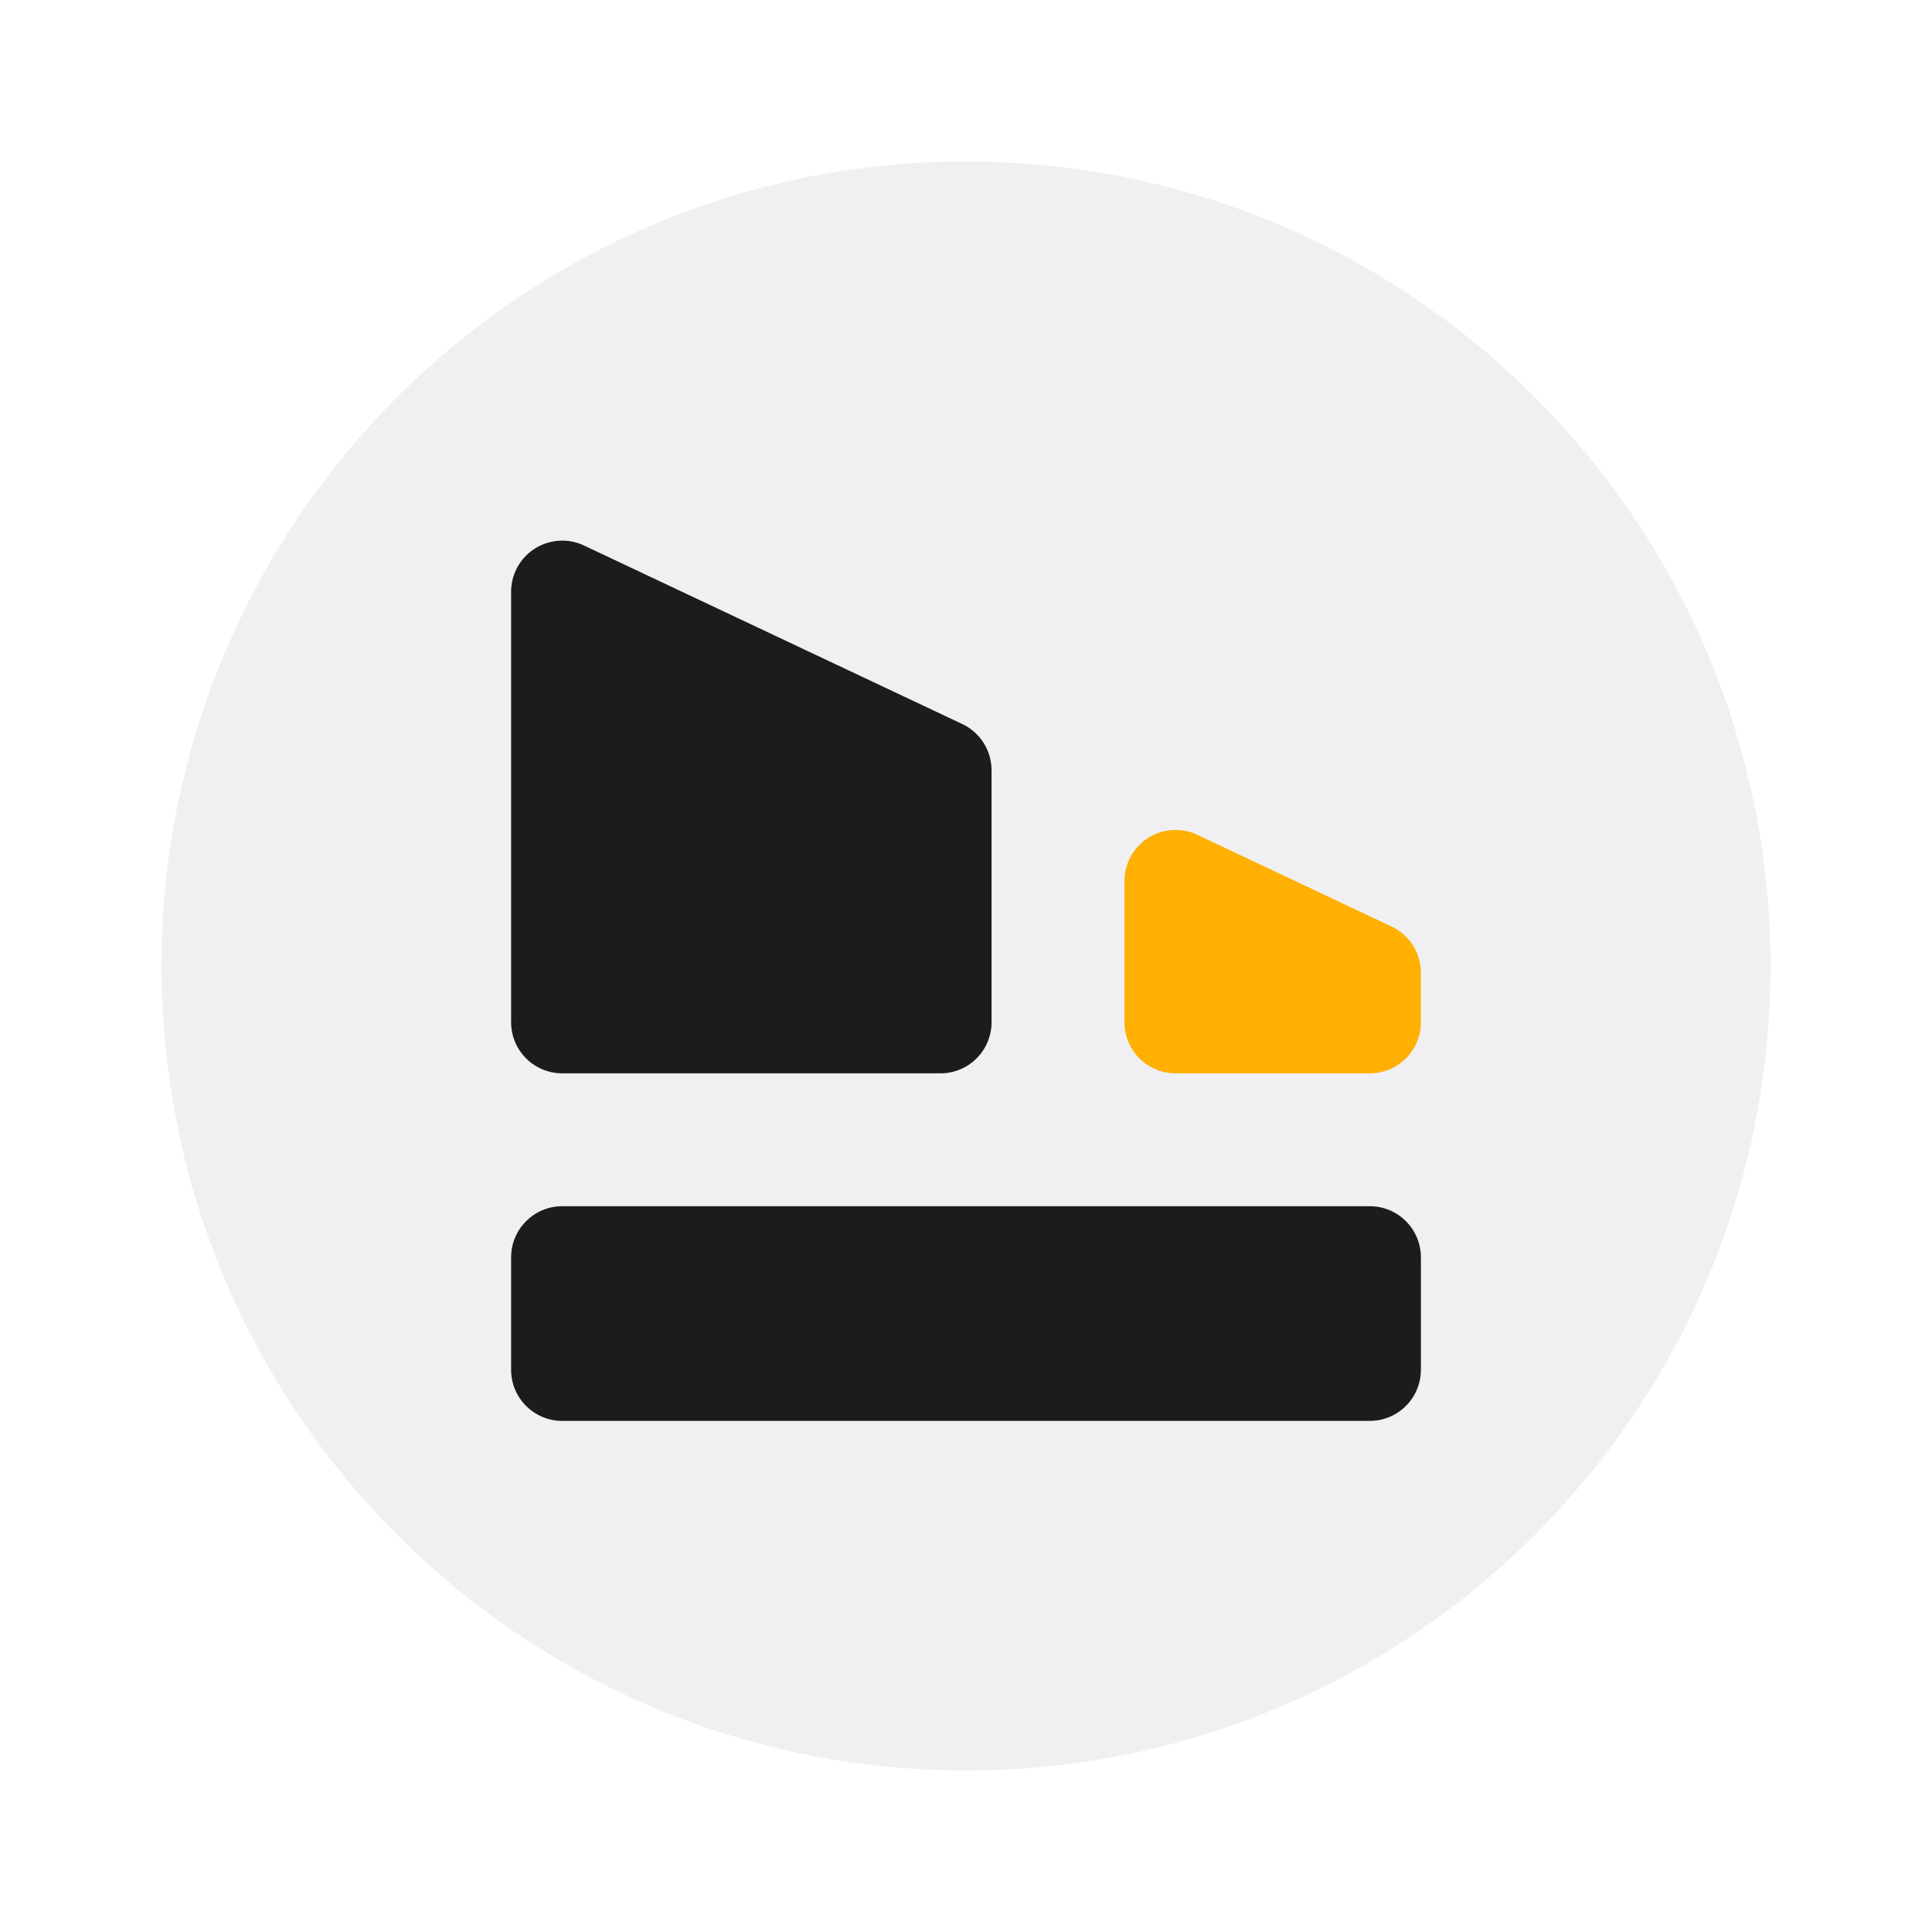
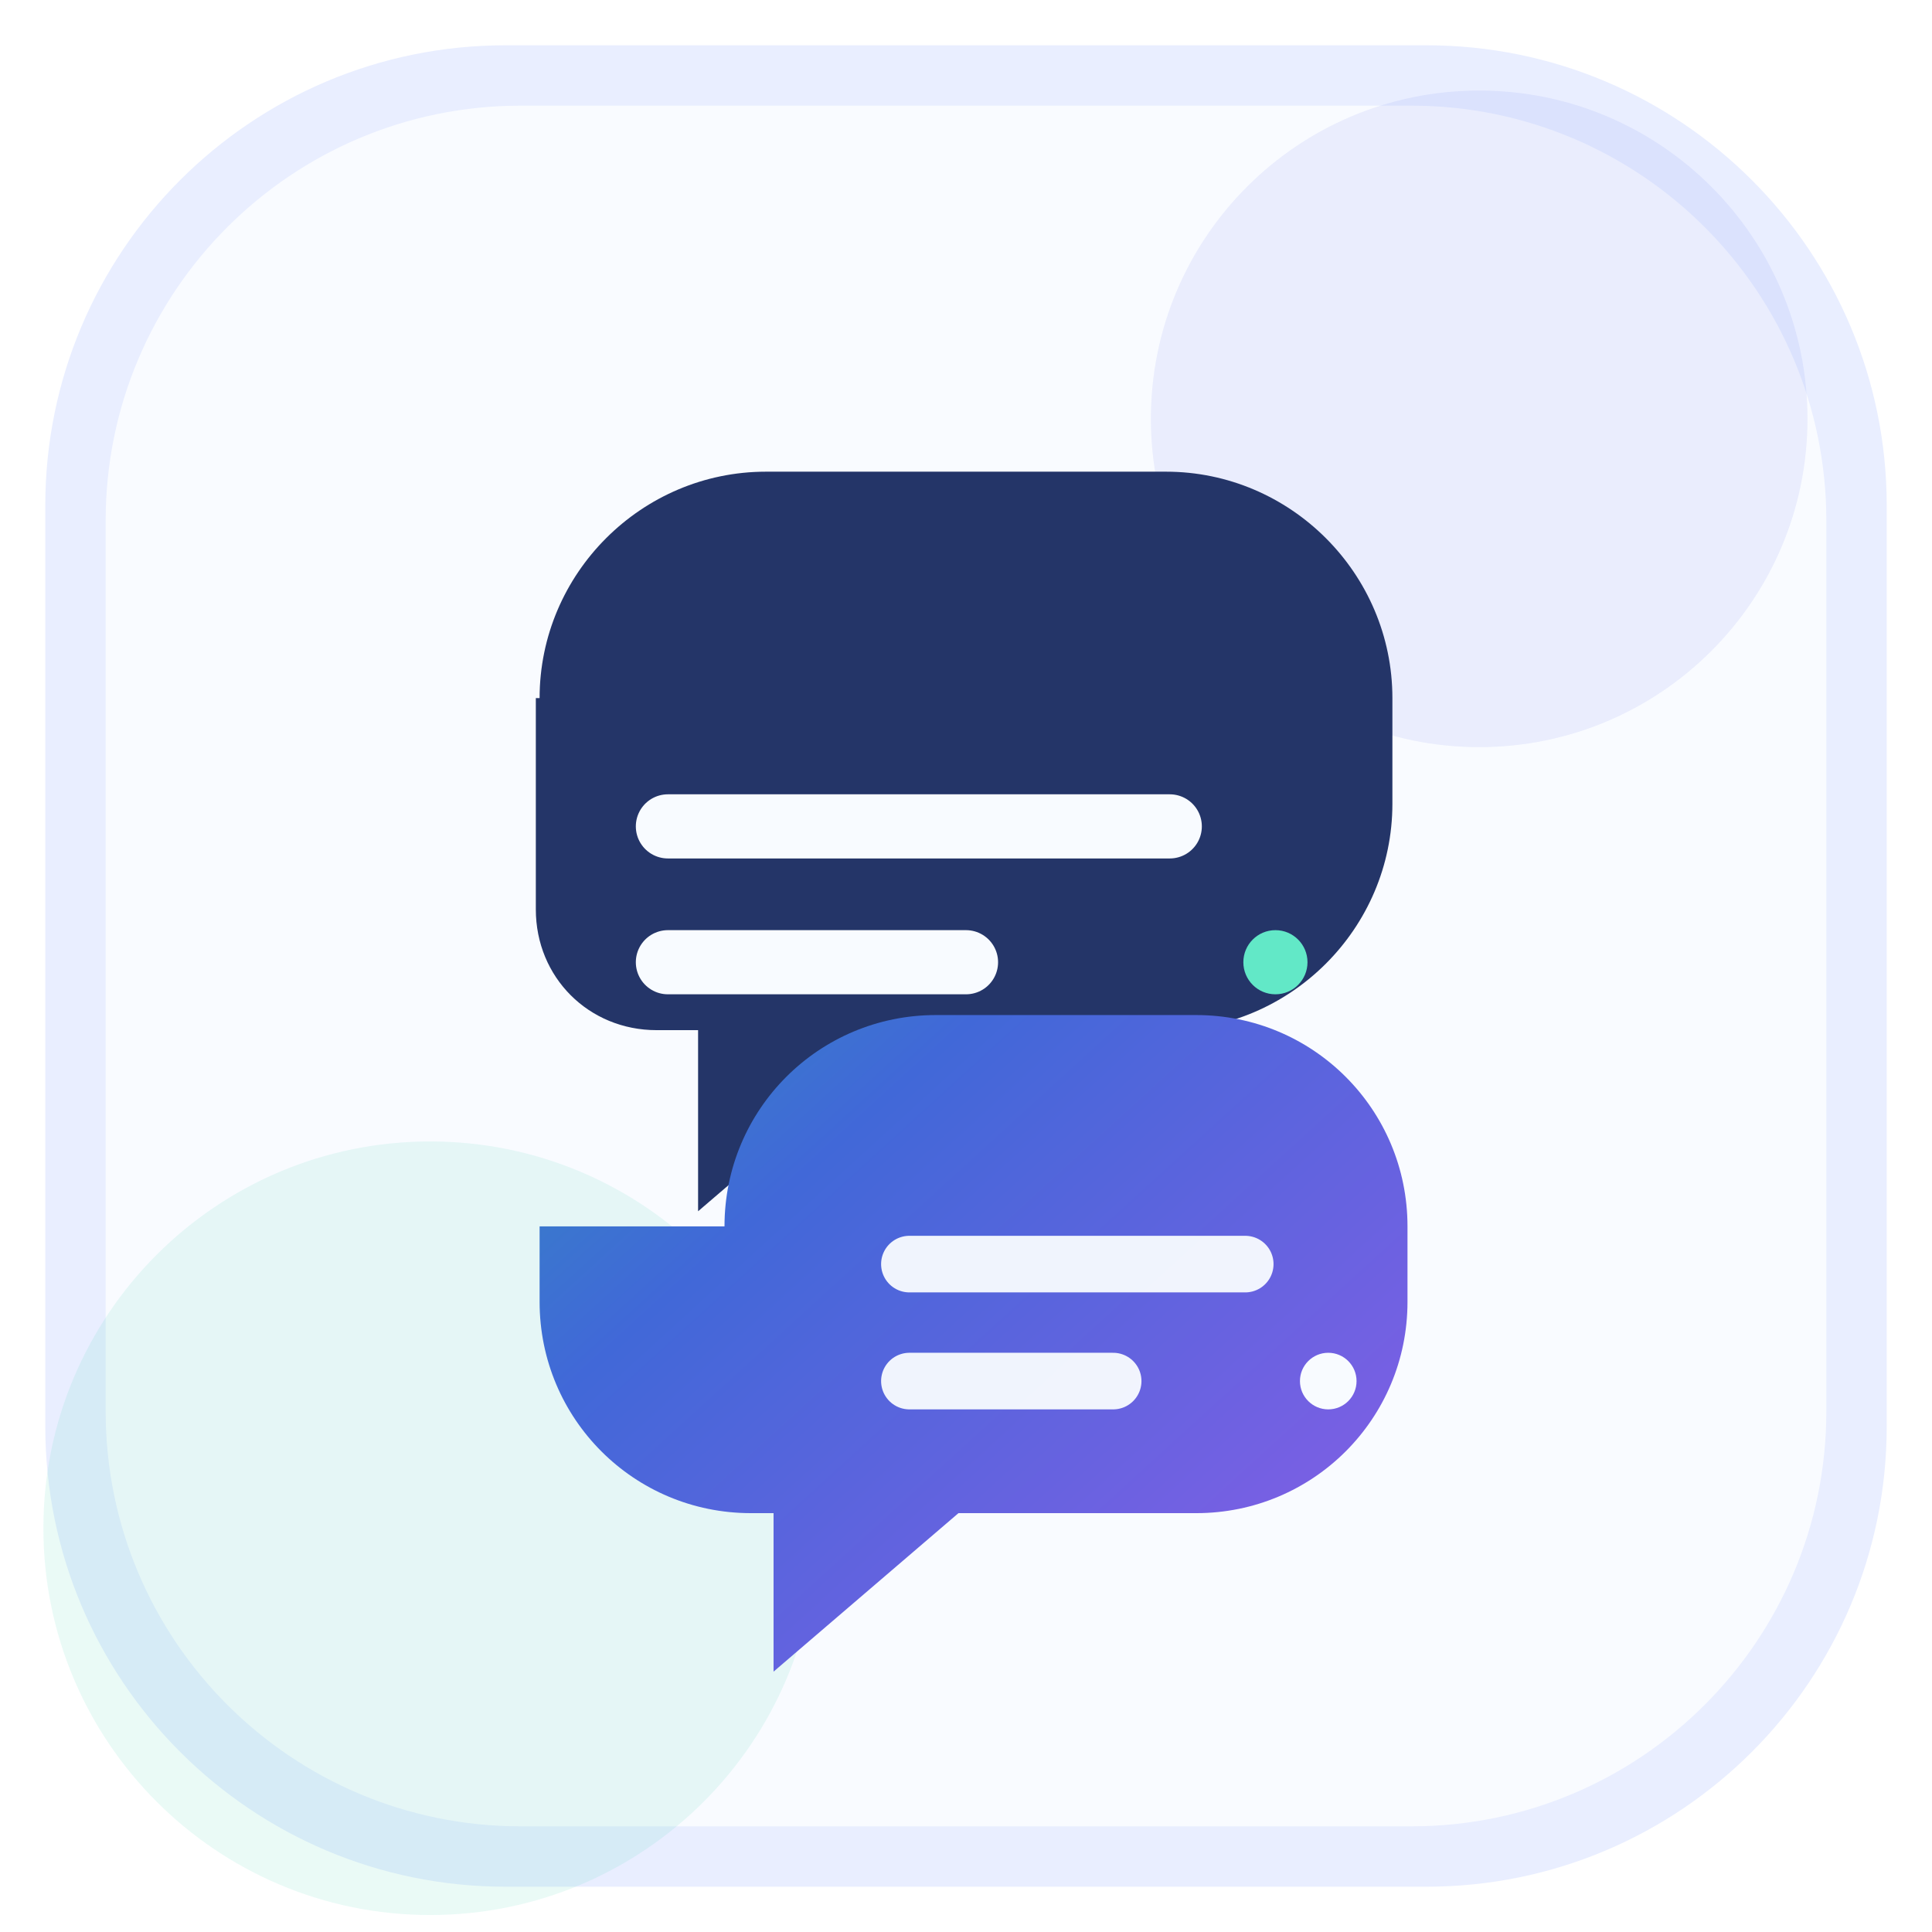
- <svg xmlns="http://www.w3.org/2000/svg" version="1.2" baseProfile="tiny-ps" width="256" height="256" viewBox="-158 -158 1890 1890">
-   <path fill="#F0F0F3" d="M787,0 a787,787 0 1,0 0,1574 a787,787 0 1,0 0,-1574 Z" />
-   <path fill="#1C1C1E" d="M783.34,550.29 L413.34,375.67 C388.37,363.88 358.57,374.57 346.78,399.55 C343.63,406.22 342,413.51 342,420.89 L342,842 C342,869.62 364.38,892 392,892 L762,892 C789.62,892 812,869.62 812,842 L812,595.51 C812,576.16 800.84,558.55 783.34,550.29 Z M392,1022 h790 a50,50 0 0,1 50,50 v110 a50,50 0 0,1 -50,50 h-790 a50,50 0 0,1 -50,-50 v-110 a50,50 0 0,1 50,-50 Z" />
-   <path fill="#FFB003" d="M1013.34,658.68 L1203.34,748.37 C1220.84,756.63 1232,774.24 1232,793.59 L1232,842 C1232,869.62 1209.62,892 1182,892 L992,892 C964.38,892 942,869.62 942,842 L942,703.89 C942,676.28 964.38,653.89 992,653.89 C999.38,653.89 1006.67,655.53 1013.34,658.68 Z" />
+ <svg xmlns="http://www.w3.org/2000/svg" viewBox="0 0 1024 1024">
+   <defs>
+     <linearGradient id="light-mark" x1="236" y1="206" x2="800" y2="824" gradientUnits="userSpaceOnUse">
+       <stop stop-color="#1ABF9B" />
+       <stop offset="0.52" stop-color="#4168D8" />
+       <stop offset="1" stop-color="#8A5DE7" />
+     </linearGradient>
+   </defs>
+   <rect x="24" y="24" width="976" height="976" rx="244" fill="#E9EEFF" />
+   <rect x="56" y="56" width="912" height="912" rx="220" fill="#F9FBFF" />
+   <circle cx="784" cy="222" r="174" fill="#6B7CEB" opacity="0.11" />
+   <circle cx="228" cy="810" r="205" fill="#24CDA8" opacity="0.10" />
+   <path d="M286 370c0-66 54-120 120-120h212c66 0 120 54 120 120v56c0 66-54 120-120 120H482l-112 96v-96h-22c-36 0-64-28-64-64V370Z" fill="#243568" />
+   <path d="M354 438h266M354 510h158" stroke="#F8FBFF" stroke-width="34" stroke-linecap="round" />
+   <circle cx="676" cy="510" r="17" fill="#62E8C7" />
+   <path d="M384 650c0-62 50-112 112-112h138c62 0 112 50 112 112v40c0 62-50 112-112 112H508l-98 84v-84h-12c-62 0-112-50-112-112v-40Z" fill="url(#light-mark)" />
+   <path d="M482 670h178M482 732h108" stroke="#F8FBFF" stroke-width="30" stroke-linecap="round" opacity="0.95" />
+   <circle cx="704" cy="732" r="15" fill="#F8FBFF" />
</svg>
